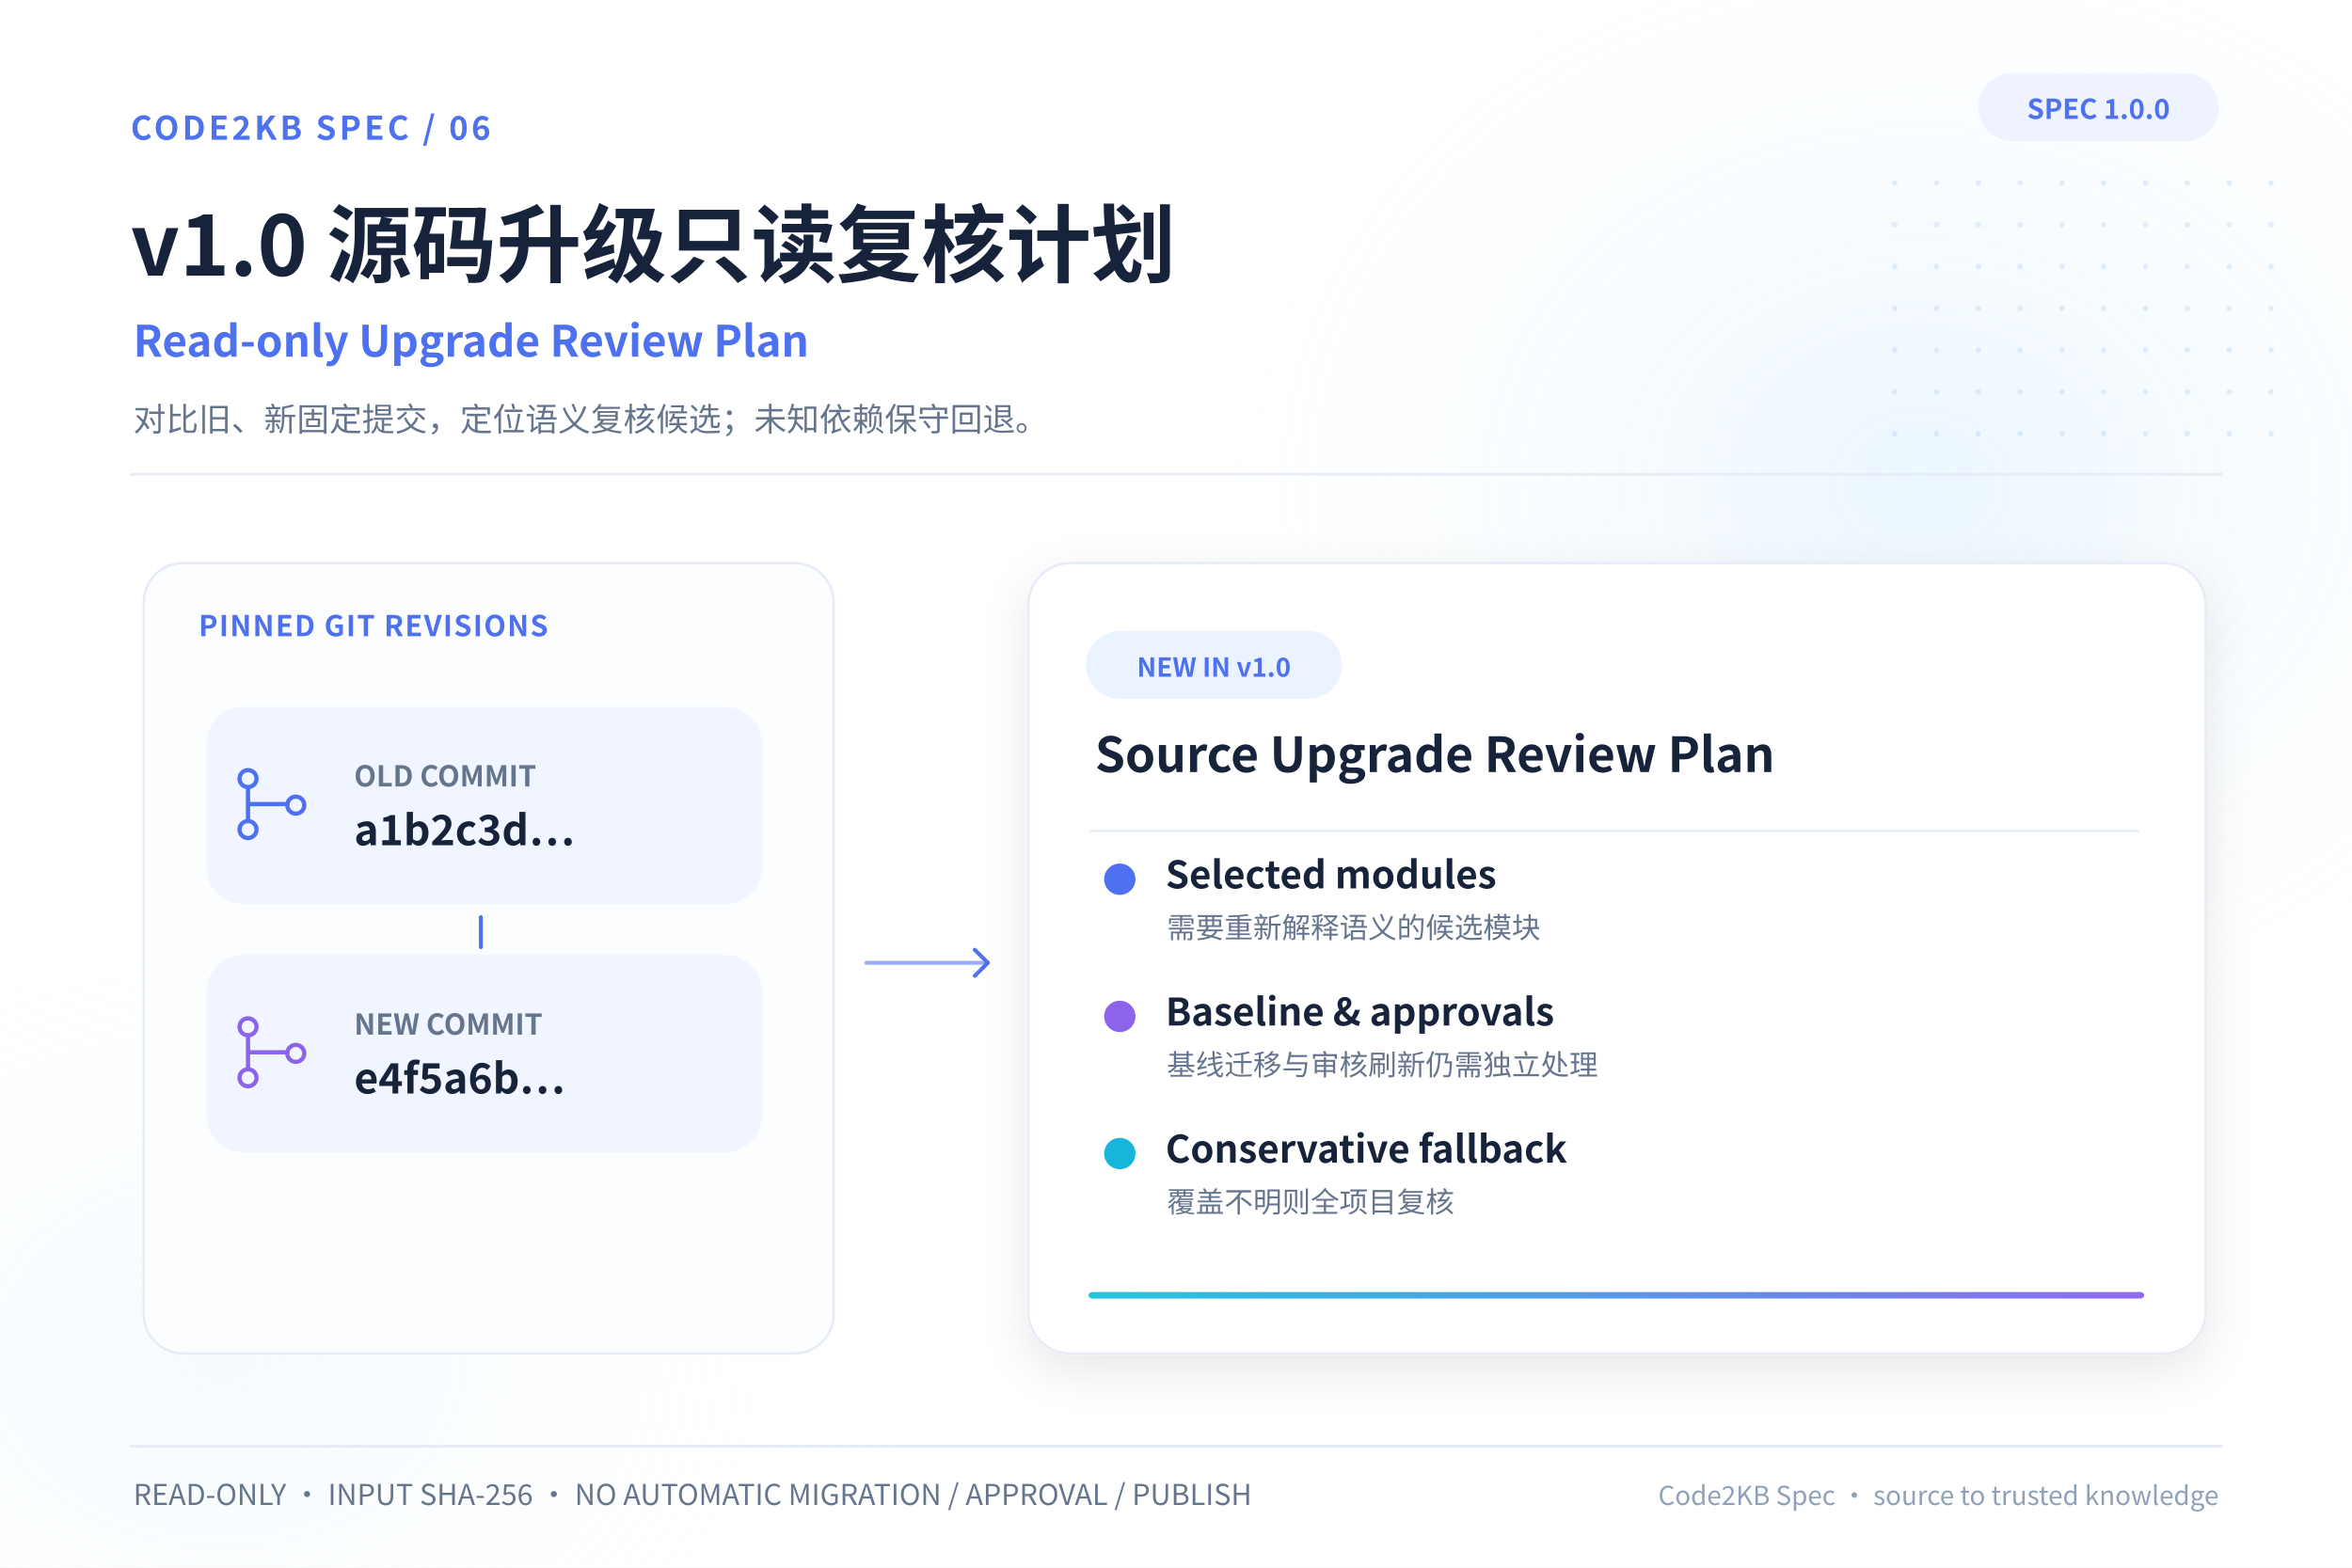
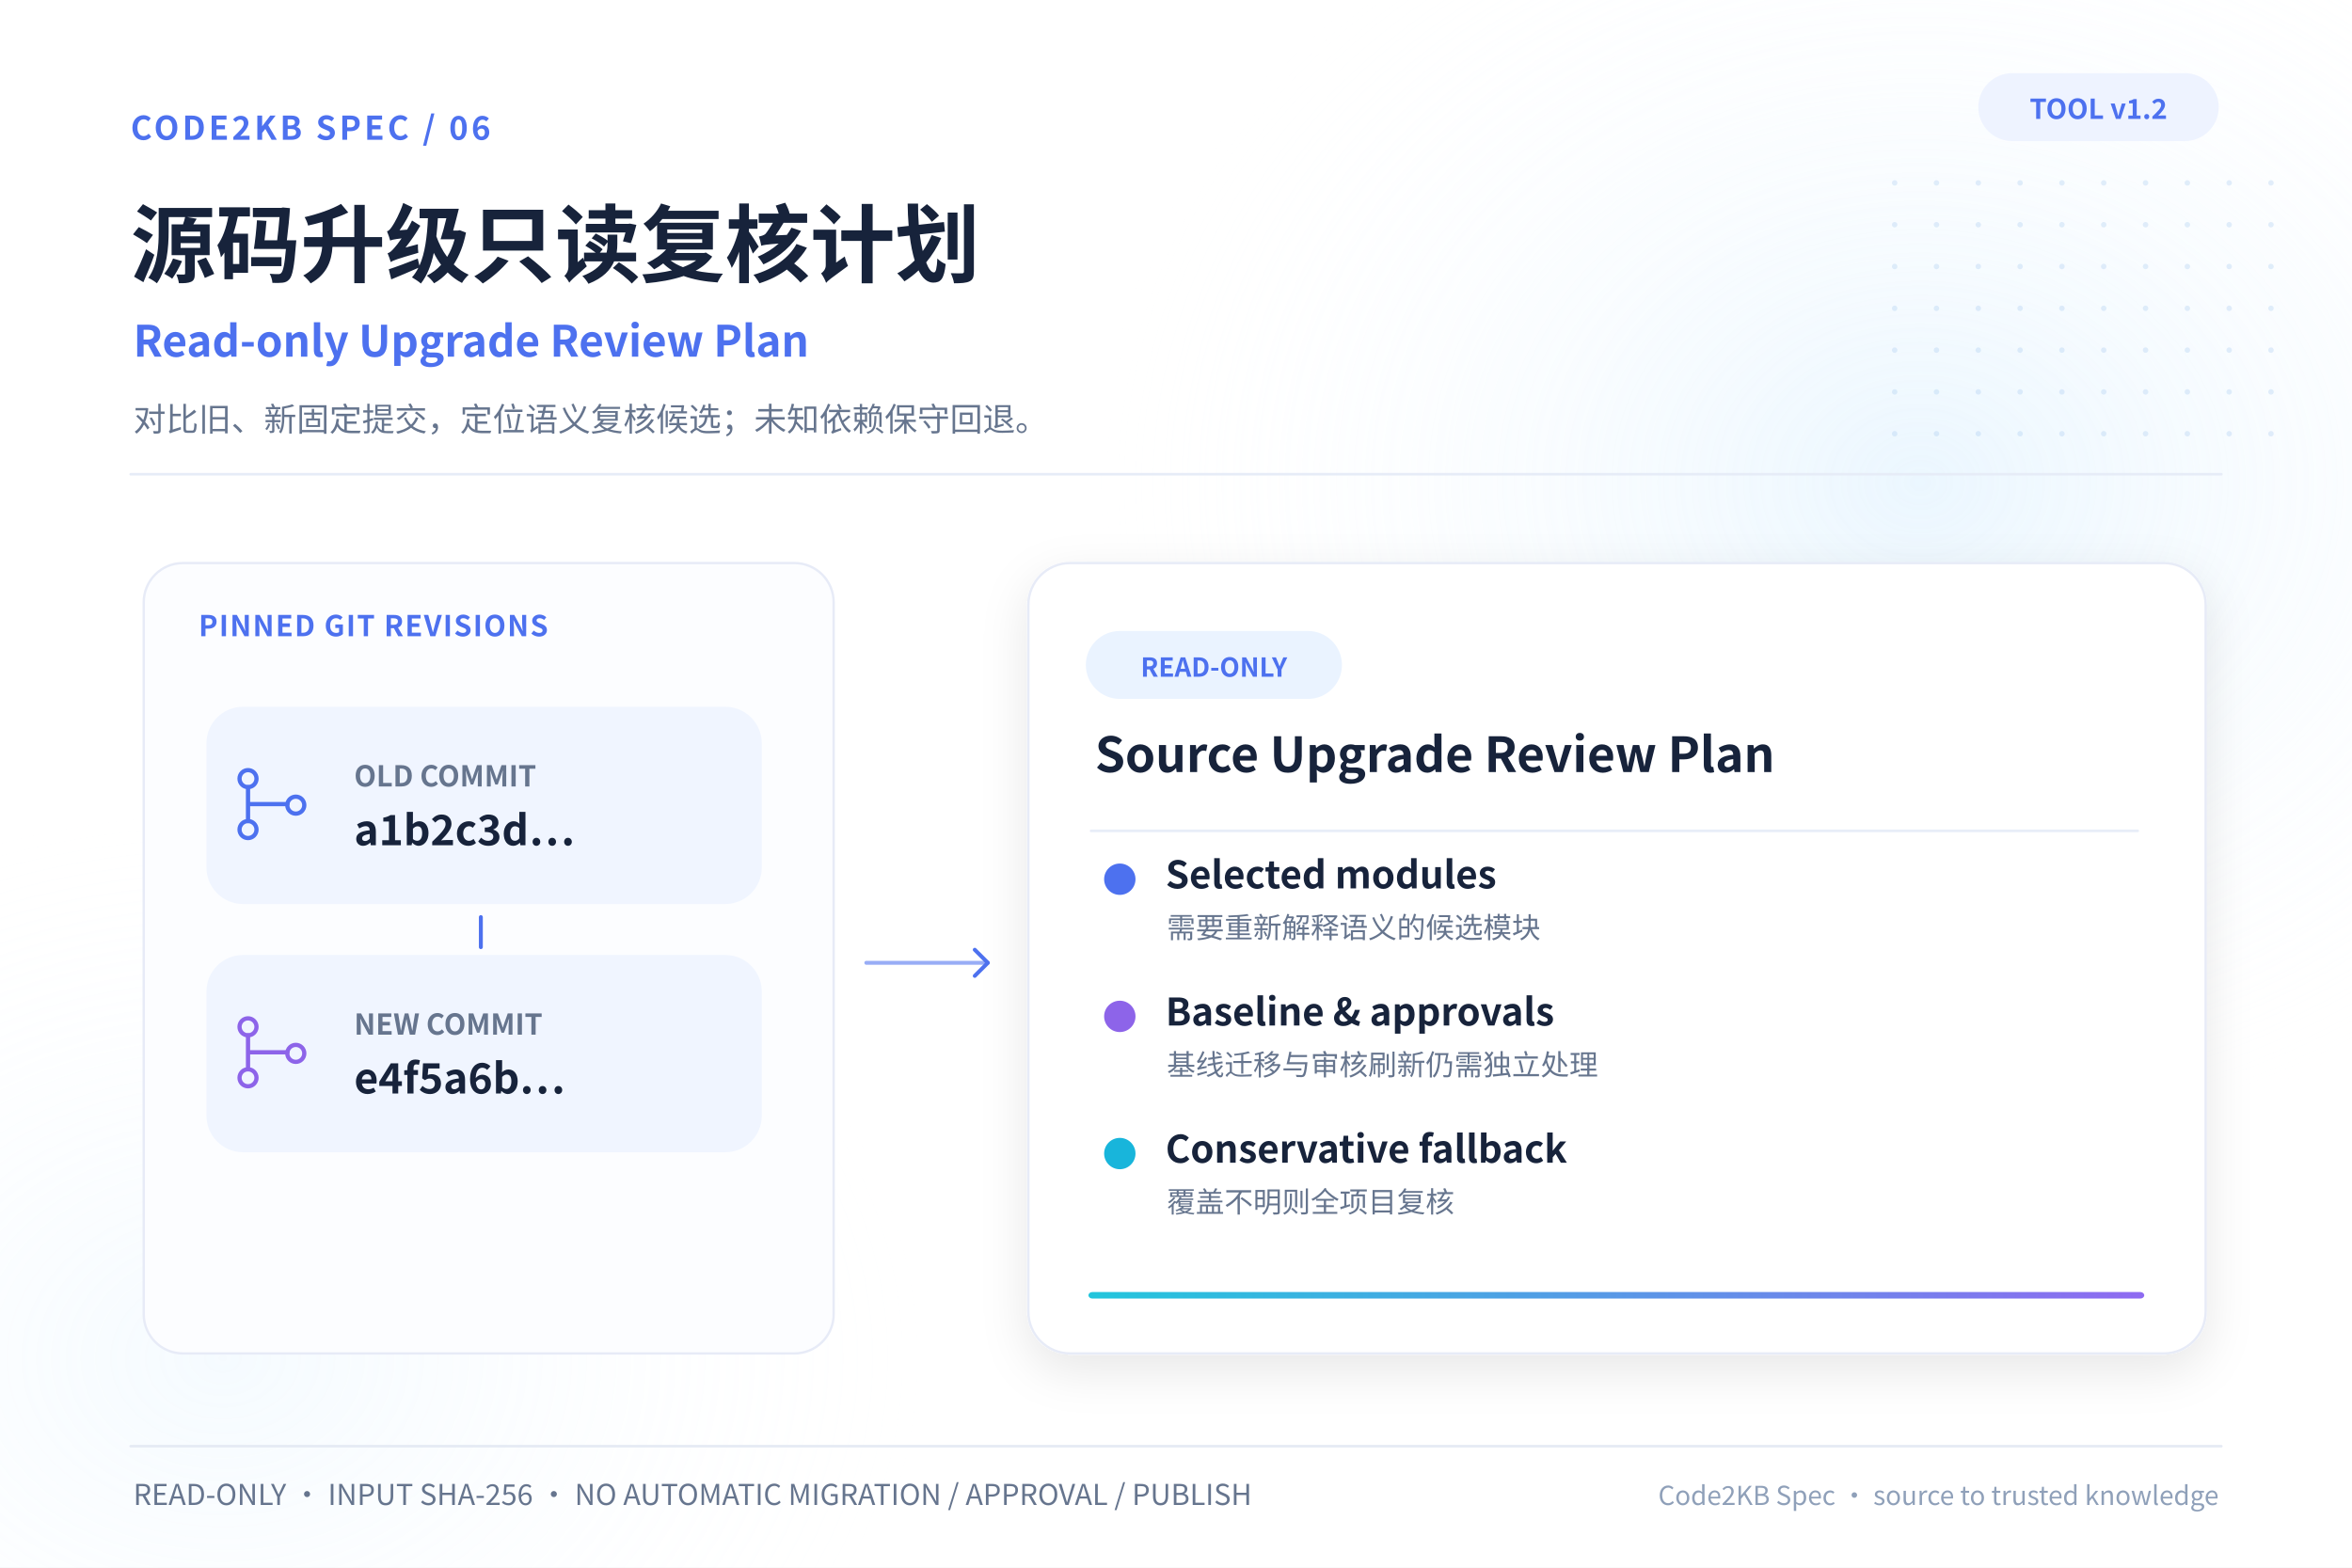
<svg xmlns="http://www.w3.org/2000/svg" width="1800" height="1200" viewBox="0 0 1800 1200">
  <defs>
    <linearGradient id="brand" x1="0" y1="0" x2="1" y2="1">
      <stop stop-color="#14C9E4" />
      <stop offset=".48" stop-color="#507EFF" />
      <stop offset="1" stop-color="#9667F4" />
    </linearGradient>
    <linearGradient id="mint" x1="0" y1="0" x2="1" y2="1">
      <stop stop-color="#DAF9FE" />
      <stop offset="1" stop-color="#EEE6FF" />
    </linearGradient>
    <linearGradient id="flow" x1="0" y1="0" x2="1" y2="0">
      <stop stop-color="#22C6DC" />
      <stop offset="1" stop-color="#8F6AF1" />
    </linearGradient>
    <linearGradient id="light" x1="0" y1="0" x2="1" y2="1">
      <stop stop-color="#E8F9FF" />
      <stop offset="1" stop-color="#F4EEFF" />
    </linearGradient>
    <radialGradient id="glow" cx="50%" cy="50%" r="50%">
      <stop stop-color="#C9E8FE" stop-opacity=".57" />
      <stop offset="1" stop-color="#FFFFFF" stop-opacity="0" />
    </radialGradient>
    <filter id="shadow" x="-20%" y="-30%" width="140%" height="170%">
      <feGaussianBlur in="SourceAlpha" stdDeviation="18" />
      <feOffset dy="12" />
      <feComponentTransfer>
        <feFuncA type="linear" slope=".095" />
      </feComponentTransfer>
      <feMerge>
        <feMergeNode />
        <feMergeNode in="SourceGraphic" />
      </feMerge>
    </filter>
  </defs>
  <rect x="0" y="0" width="1800" height="1200" rx="0" fill="#FFFFFF" stroke="none" stroke-width="1" opacity="1" />
  <ellipse cx="1470" cy="370" rx="640" ry="520" fill="url(#glow)" opacity="0.65" />
  <ellipse cx="170" cy="1040" rx="550" ry="430" fill="url(#glow)" opacity="0.33" />
  <circle cx="1450" cy="140" r="2.1" fill="#9BC1ED" stroke="none" stroke-width="1" opacity="0.28" />
  <circle cx="1450" cy="172" r="2.1" fill="#9BC1ED" stroke="none" stroke-width="1" opacity="0.28" />
  <circle cx="1450" cy="204" r="2.1" fill="#9BC1ED" stroke="none" stroke-width="1" opacity="0.28" />
  <circle cx="1450" cy="236" r="2.1" fill="#9BC1ED" stroke="none" stroke-width="1" opacity="0.28" />
  <circle cx="1450" cy="268" r="2.1" fill="#9BC1ED" stroke="none" stroke-width="1" opacity="0.28" />
  <circle cx="1450" cy="300" r="2.1" fill="#9BC1ED" stroke="none" stroke-width="1" opacity="0.28" />
  <circle cx="1450" cy="332" r="2.1" fill="#9BC1ED" stroke="none" stroke-width="1" opacity="0.28" />
  <circle cx="1482" cy="140" r="2.1" fill="#9BC1ED" stroke="none" stroke-width="1" opacity="0.28" />
  <circle cx="1482" cy="172" r="2.1" fill="#9BC1ED" stroke="none" stroke-width="1" opacity="0.28" />
  <circle cx="1482" cy="204" r="2.1" fill="#9BC1ED" stroke="none" stroke-width="1" opacity="0.28" />
  <circle cx="1482" cy="236" r="2.1" fill="#9BC1ED" stroke="none" stroke-width="1" opacity="0.28" />
  <circle cx="1482" cy="268" r="2.1" fill="#9BC1ED" stroke="none" stroke-width="1" opacity="0.28" />
  <circle cx="1482" cy="300" r="2.1" fill="#9BC1ED" stroke="none" stroke-width="1" opacity="0.28" />
  <circle cx="1482" cy="332" r="2.1" fill="#9BC1ED" stroke="none" stroke-width="1" opacity="0.28" />
  <circle cx="1514" cy="140" r="2.1" fill="#9BC1ED" stroke="none" stroke-width="1" opacity="0.28" />
  <circle cx="1514" cy="172" r="2.1" fill="#9BC1ED" stroke="none" stroke-width="1" opacity="0.28" />
  <circle cx="1514" cy="204" r="2.1" fill="#9BC1ED" stroke="none" stroke-width="1" opacity="0.28" />
  <circle cx="1514" cy="236" r="2.1" fill="#9BC1ED" stroke="none" stroke-width="1" opacity="0.28" />
  <circle cx="1514" cy="268" r="2.1" fill="#9BC1ED" stroke="none" stroke-width="1" opacity="0.28" />
  <circle cx="1514" cy="300" r="2.1" fill="#9BC1ED" stroke="none" stroke-width="1" opacity="0.28" />
  <circle cx="1514" cy="332" r="2.1" fill="#9BC1ED" stroke="none" stroke-width="1" opacity="0.28" />
  <circle cx="1546" cy="140" r="2.1" fill="#9BC1ED" stroke="none" stroke-width="1" opacity="0.28" />
  <circle cx="1546" cy="172" r="2.1" fill="#9BC1ED" stroke="none" stroke-width="1" opacity="0.28" />
  <circle cx="1546" cy="204" r="2.1" fill="#9BC1ED" stroke="none" stroke-width="1" opacity="0.28" />
  <circle cx="1546" cy="236" r="2.1" fill="#9BC1ED" stroke="none" stroke-width="1" opacity="0.28" />
  <circle cx="1546" cy="268" r="2.1" fill="#9BC1ED" stroke="none" stroke-width="1" opacity="0.28" />
  <circle cx="1546" cy="300" r="2.1" fill="#9BC1ED" stroke="none" stroke-width="1" opacity="0.28" />
  <circle cx="1546" cy="332" r="2.1" fill="#9BC1ED" stroke="none" stroke-width="1" opacity="0.28" />
  <circle cx="1578" cy="140" r="2.1" fill="#9BC1ED" stroke="none" stroke-width="1" opacity="0.28" />
  <circle cx="1578" cy="172" r="2.1" fill="#9BC1ED" stroke="none" stroke-width="1" opacity="0.28" />
  <circle cx="1578" cy="204" r="2.1" fill="#9BC1ED" stroke="none" stroke-width="1" opacity="0.28" />
  <circle cx="1578" cy="236" r="2.1" fill="#9BC1ED" stroke="none" stroke-width="1" opacity="0.28" />
  <circle cx="1578" cy="268" r="2.1" fill="#9BC1ED" stroke="none" stroke-width="1" opacity="0.28" />
  <circle cx="1578" cy="300" r="2.1" fill="#9BC1ED" stroke="none" stroke-width="1" opacity="0.28" />
  <circle cx="1578" cy="332" r="2.1" fill="#9BC1ED" stroke="none" stroke-width="1" opacity="0.28" />
  <circle cx="1610" cy="140" r="2.1" fill="#9BC1ED" stroke="none" stroke-width="1" opacity="0.28" />
  <circle cx="1610" cy="172" r="2.1" fill="#9BC1ED" stroke="none" stroke-width="1" opacity="0.28" />
  <circle cx="1610" cy="204" r="2.1" fill="#9BC1ED" stroke="none" stroke-width="1" opacity="0.28" />
  <circle cx="1610" cy="236" r="2.1" fill="#9BC1ED" stroke="none" stroke-width="1" opacity="0.28" />
  <circle cx="1610" cy="268" r="2.1" fill="#9BC1ED" stroke="none" stroke-width="1" opacity="0.28" />
  <circle cx="1610" cy="300" r="2.1" fill="#9BC1ED" stroke="none" stroke-width="1" opacity="0.28" />
  <circle cx="1610" cy="332" r="2.1" fill="#9BC1ED" stroke="none" stroke-width="1" opacity="0.28" />
  <circle cx="1642" cy="140" r="2.1" fill="#9BC1ED" stroke="none" stroke-width="1" opacity="0.28" />
  <circle cx="1642" cy="172" r="2.1" fill="#9BC1ED" stroke="none" stroke-width="1" opacity="0.28" />
  <circle cx="1642" cy="204" r="2.1" fill="#9BC1ED" stroke="none" stroke-width="1" opacity="0.28" />
  <circle cx="1642" cy="236" r="2.1" fill="#9BC1ED" stroke="none" stroke-width="1" opacity="0.28" />
  <circle cx="1642" cy="268" r="2.1" fill="#9BC1ED" stroke="none" stroke-width="1" opacity="0.28" />
  <circle cx="1642" cy="300" r="2.1" fill="#9BC1ED" stroke="none" stroke-width="1" opacity="0.28" />
  <circle cx="1642" cy="332" r="2.1" fill="#9BC1ED" stroke="none" stroke-width="1" opacity="0.28" />
  <circle cx="1674" cy="140" r="2.1" fill="#9BC1ED" stroke="none" stroke-width="1" opacity="0.28" />
  <circle cx="1674" cy="172" r="2.1" fill="#9BC1ED" stroke="none" stroke-width="1" opacity="0.28" />
  <circle cx="1674" cy="204" r="2.1" fill="#9BC1ED" stroke="none" stroke-width="1" opacity="0.28" />
  <circle cx="1674" cy="236" r="2.1" fill="#9BC1ED" stroke="none" stroke-width="1" opacity="0.28" />
  <circle cx="1674" cy="268" r="2.1" fill="#9BC1ED" stroke="none" stroke-width="1" opacity="0.28" />
  <circle cx="1674" cy="300" r="2.1" fill="#9BC1ED" stroke="none" stroke-width="1" opacity="0.28" />
  <circle cx="1674" cy="332" r="2.1" fill="#9BC1ED" stroke="none" stroke-width="1" opacity="0.28" />
  <circle cx="1706" cy="140" r="2.1" fill="#9BC1ED" stroke="none" stroke-width="1" opacity="0.28" />
  <circle cx="1706" cy="172" r="2.1" fill="#9BC1ED" stroke="none" stroke-width="1" opacity="0.28" />
  <circle cx="1706" cy="204" r="2.1" fill="#9BC1ED" stroke="none" stroke-width="1" opacity="0.28" />
  <circle cx="1706" cy="236" r="2.1" fill="#9BC1ED" stroke="none" stroke-width="1" opacity="0.28" />
  <circle cx="1706" cy="268" r="2.1" fill="#9BC1ED" stroke="none" stroke-width="1" opacity="0.28" />
  <circle cx="1706" cy="300" r="2.1" fill="#9BC1ED" stroke="none" stroke-width="1" opacity="0.28" />
  <circle cx="1706" cy="332" r="2.1" fill="#9BC1ED" stroke="none" stroke-width="1" opacity="0.28" />
  <circle cx="1738" cy="140" r="2.1" fill="#9BC1ED" stroke="none" stroke-width="1" opacity="0.28" />
  <circle cx="1738" cy="172" r="2.1" fill="#9BC1ED" stroke="none" stroke-width="1" opacity="0.28" />
  <circle cx="1738" cy="204" r="2.1" fill="#9BC1ED" stroke="none" stroke-width="1" opacity="0.28" />
  <circle cx="1738" cy="236" r="2.1" fill="#9BC1ED" stroke="none" stroke-width="1" opacity="0.28" />
  <circle cx="1738" cy="268" r="2.1" fill="#9BC1ED" stroke="none" stroke-width="1" opacity="0.28" />
  <circle cx="1738" cy="300" r="2.1" fill="#9BC1ED" stroke="none" stroke-width="1" opacity="0.28" />
  <circle cx="1738" cy="332" r="2.1" fill="#9BC1ED" stroke="none" stroke-width="1" opacity="0.28" />
  <text x="100" y="107" font-family="Noto Sans CJK SC, sans-serif" font-size="25" font-weight="650" fill="#4D71EF" text-anchor="start" letter-spacing="2.4">CODE2KB SPEC  /  06</text>
  <rect x="1514" y="56" width="184" height="52" rx="26" fill="#EEF3FF" stroke="none" stroke-width="1" opacity="1" />
-   <text x="1606.0" y="91" font-family="Noto Sans CJK SC, sans-serif" font-size="21" font-weight="550" fill="#4D71EF" text-anchor="middle" letter-spacing="0">SPEC 1.0.0</text>
-   <text x="100" y="211" font-family="Noto Sans CJK SC, sans-serif" font-size="65" font-weight="720" fill="#17233B" text-anchor="start" letter-spacing="0">v1.0 源码升级只读复核计划</text>
+   <text x="1606.0" y="91" font-family="Noto Sans CJK SC, sans-serif" font-size="21" font-weight="550" fill="#4D71EF" text-anchor="middle" letter-spacing="0">TOOL v1.2</text>
+   <text x="100" y="211" font-family="Noto Sans CJK SC, sans-serif" font-size="65" font-weight="720" fill="#17233B" text-anchor="start" letter-spacing="0">源码升级只读复核计划</text>
  <text x="102" y="273" font-family="Noto Sans CJK SC, sans-serif" font-size="33" font-weight="580" fill="#4D71EF" text-anchor="start" letter-spacing="0">Read-only Upgrade Review Plan</text>
  <text x="102" y="330" font-family="Noto Sans CJK SC, sans-serif" font-size="25" font-weight="400" fill="#66758E" text-anchor="start" letter-spacing="0">对比旧、新固定提交，定位语义复核候选；未知依赖保守回退。</text>
  <path d="M100 363 L1700 363" fill="none" stroke="#E6ECF7" stroke-width="2" stroke-linecap="round" stroke-linejoin="round" opacity="1" />
  <rect x="110" y="431" width="528" height="605" rx="30" fill="#FCFDFF" stroke="#E7EBF7" stroke-width="1.8" opacity="1" />
  <text x="152" y="487" font-family="Noto Sans CJK SC, sans-serif" font-size="22" font-weight="680" fill="#4D71EF" text-anchor="start" letter-spacing="1">PINNED GIT REVISIONS</text>
  <rect x="158" y="541" width="425" height="151" rx="28" fill="#F0F5FF" stroke="none" stroke-width="1" opacity="1" />
  <g transform="translate(176 583) scale(0.8125)" stroke="#4D71EF" stroke-width="4" fill="none" stroke-linecap="round" stroke-linejoin="round">
    <circle cx="17" cy="16" r="8" />
    <circle cx="17" cy="64" r="8" />
    <circle cx="62" cy="41" r="8" />
    <path d="M17 24V56 M17 40H54" />
  </g>
  <text x="271" y="602" font-family="Noto Sans CJK SC, sans-serif" font-size="22" font-weight="610" fill="#66758E" text-anchor="start" letter-spacing="0">OLD COMMIT</text>
  <text x="271" y="647" font-family="Noto Sans CJK SC, sans-serif" font-size="32" font-weight="650" fill="#17233B" text-anchor="start" letter-spacing="0">a1b2c3d…</text>
  <path d="M368 702 L368 725" fill="none" stroke="#4D71EF" stroke-width="3" stroke-linecap="round" stroke-linejoin="round" opacity="1" />
  <rect x="158" y="731" width="425" height="151" rx="28" fill="#F0F5FF" stroke="none" stroke-width="1" opacity="1" />
  <g transform="translate(176 773) scale(0.8125)" stroke="#8D64E9" stroke-width="4" fill="none" stroke-linecap="round" stroke-linejoin="round">
    <circle cx="17" cy="16" r="8" />
    <circle cx="17" cy="64" r="8" />
    <circle cx="62" cy="41" r="8" />
    <path d="M17 24V56 M17 40H54" />
  </g>
  <text x="271" y="792" font-family="Noto Sans CJK SC, sans-serif" font-size="22" font-weight="610" fill="#66758E" text-anchor="start" letter-spacing="0">NEW COMMIT</text>
  <text x="271" y="837" font-family="Noto Sans CJK SC, sans-serif" font-size="32" font-weight="650" fill="#17233B" text-anchor="start" letter-spacing="0">e4f5a6b…</text>
  <path d="M663 737 L756 737" fill="none" stroke="#4D71EF" stroke-width="3" stroke-linecap="round" stroke-linejoin="round" opacity="0.58" />
  <path d="M746 727L756 737L746 747" fill="none" stroke="#4D71EF" stroke-width="3" stroke-linecap="round" stroke-linejoin="round" opacity="1" />
  <rect x="787" y="431" width="901" height="605" rx="32" fill="white" stroke="#E7EBF7" stroke-width="1.8" opacity="1" filter="url(#shadow)" />
  <rect x="831" y="483" width="196" height="52" rx="26" fill="#EAF3FF" stroke="none" stroke-width="1" opacity="1" />
-   <text x="929.0" y="518" font-family="Noto Sans CJK SC, sans-serif" font-size="20" font-weight="550" fill="#4D71EF" text-anchor="middle" letter-spacing="0">NEW IN v1.0</text>
+   <text x="929.0" y="518" font-family="Noto Sans CJK SC, sans-serif" font-size="20" font-weight="550" fill="#4D71EF" text-anchor="middle" letter-spacing="0">READ-ONLY</text>
  <text x="838" y="591" font-family="Noto Sans CJK SC, sans-serif" font-size="37" font-weight="670" fill="#17233B" text-anchor="start" letter-spacing="0">Source Upgrade Review Plan</text>
  <path d="M835 636 L1636 636" fill="none" stroke="#E8EDF8" stroke-width="2" stroke-linecap="round" stroke-linejoin="round" opacity="1" />
  <circle cx="857" cy="673" r="12" fill="#4D71EF" stroke="none" stroke-width="1" opacity="1" />
  <text x="892" y="680" font-family="Noto Sans CJK SC, sans-serif" font-size="29" font-weight="640" fill="#17233B" text-anchor="start" letter-spacing="0">Selected modules</text>
  <text x="893" y="718" font-family="Noto Sans CJK SC, sans-serif" font-size="22" font-weight="420" fill="#66758E" text-anchor="start" letter-spacing="0">需要重新解释语义的候选模块</text>
  <circle cx="857" cy="778" r="12" fill="#8D64E9" stroke="none" stroke-width="1" opacity="1" />
  <text x="892" y="785" font-family="Noto Sans CJK SC, sans-serif" font-size="29" font-weight="640" fill="#17233B" text-anchor="start" letter-spacing="0">Baseline &amp; approvals</text>
  <text x="893" y="823" font-family="Noto Sans CJK SC, sans-serif" font-size="22" font-weight="420" fill="#66758E" text-anchor="start" letter-spacing="0">基线迁移与审核刷新仍需独立处理</text>
  <circle cx="857" cy="883" r="12" fill="#18B5DB" stroke="none" stroke-width="1" opacity="1" />
  <text x="892" y="890" font-family="Noto Sans CJK SC, sans-serif" font-size="29" font-weight="640" fill="#17233B" text-anchor="start" letter-spacing="0">Conservative fallback</text>
  <text x="893" y="928" font-family="Noto Sans CJK SC, sans-serif" font-size="22" font-weight="420" fill="#66758E" text-anchor="start" letter-spacing="0">覆盖不明则全项目复核</text>
  <rect x="833" y="989" width="808" height="5" rx="3" fill="url(#flow)" stroke="none" stroke-width="1" opacity="1" />
  <path d="M100 1107 L1700 1107" fill="none" stroke="#E5EAF4" stroke-width="2" stroke-linecap="round" stroke-linejoin="round" opacity="1" />
  <text x="102" y="1152" font-family="Noto Sans CJK SC, sans-serif" font-size="22" font-weight="450" fill="#66758E" text-anchor="start" letter-spacing="0">READ-ONLY  ·  INPUT SHA-256  ·  NO AUTOMATIC MIGRATION / APPROVAL / PUBLISH</text>
  <text x="1698" y="1152" font-family="Noto Sans CJK SC, sans-serif" font-size="20" font-weight="400" fill="#8FA0B9" text-anchor="end" letter-spacing="0">Code2KB Spec  ·  source to trusted knowledge</text>
</svg>
